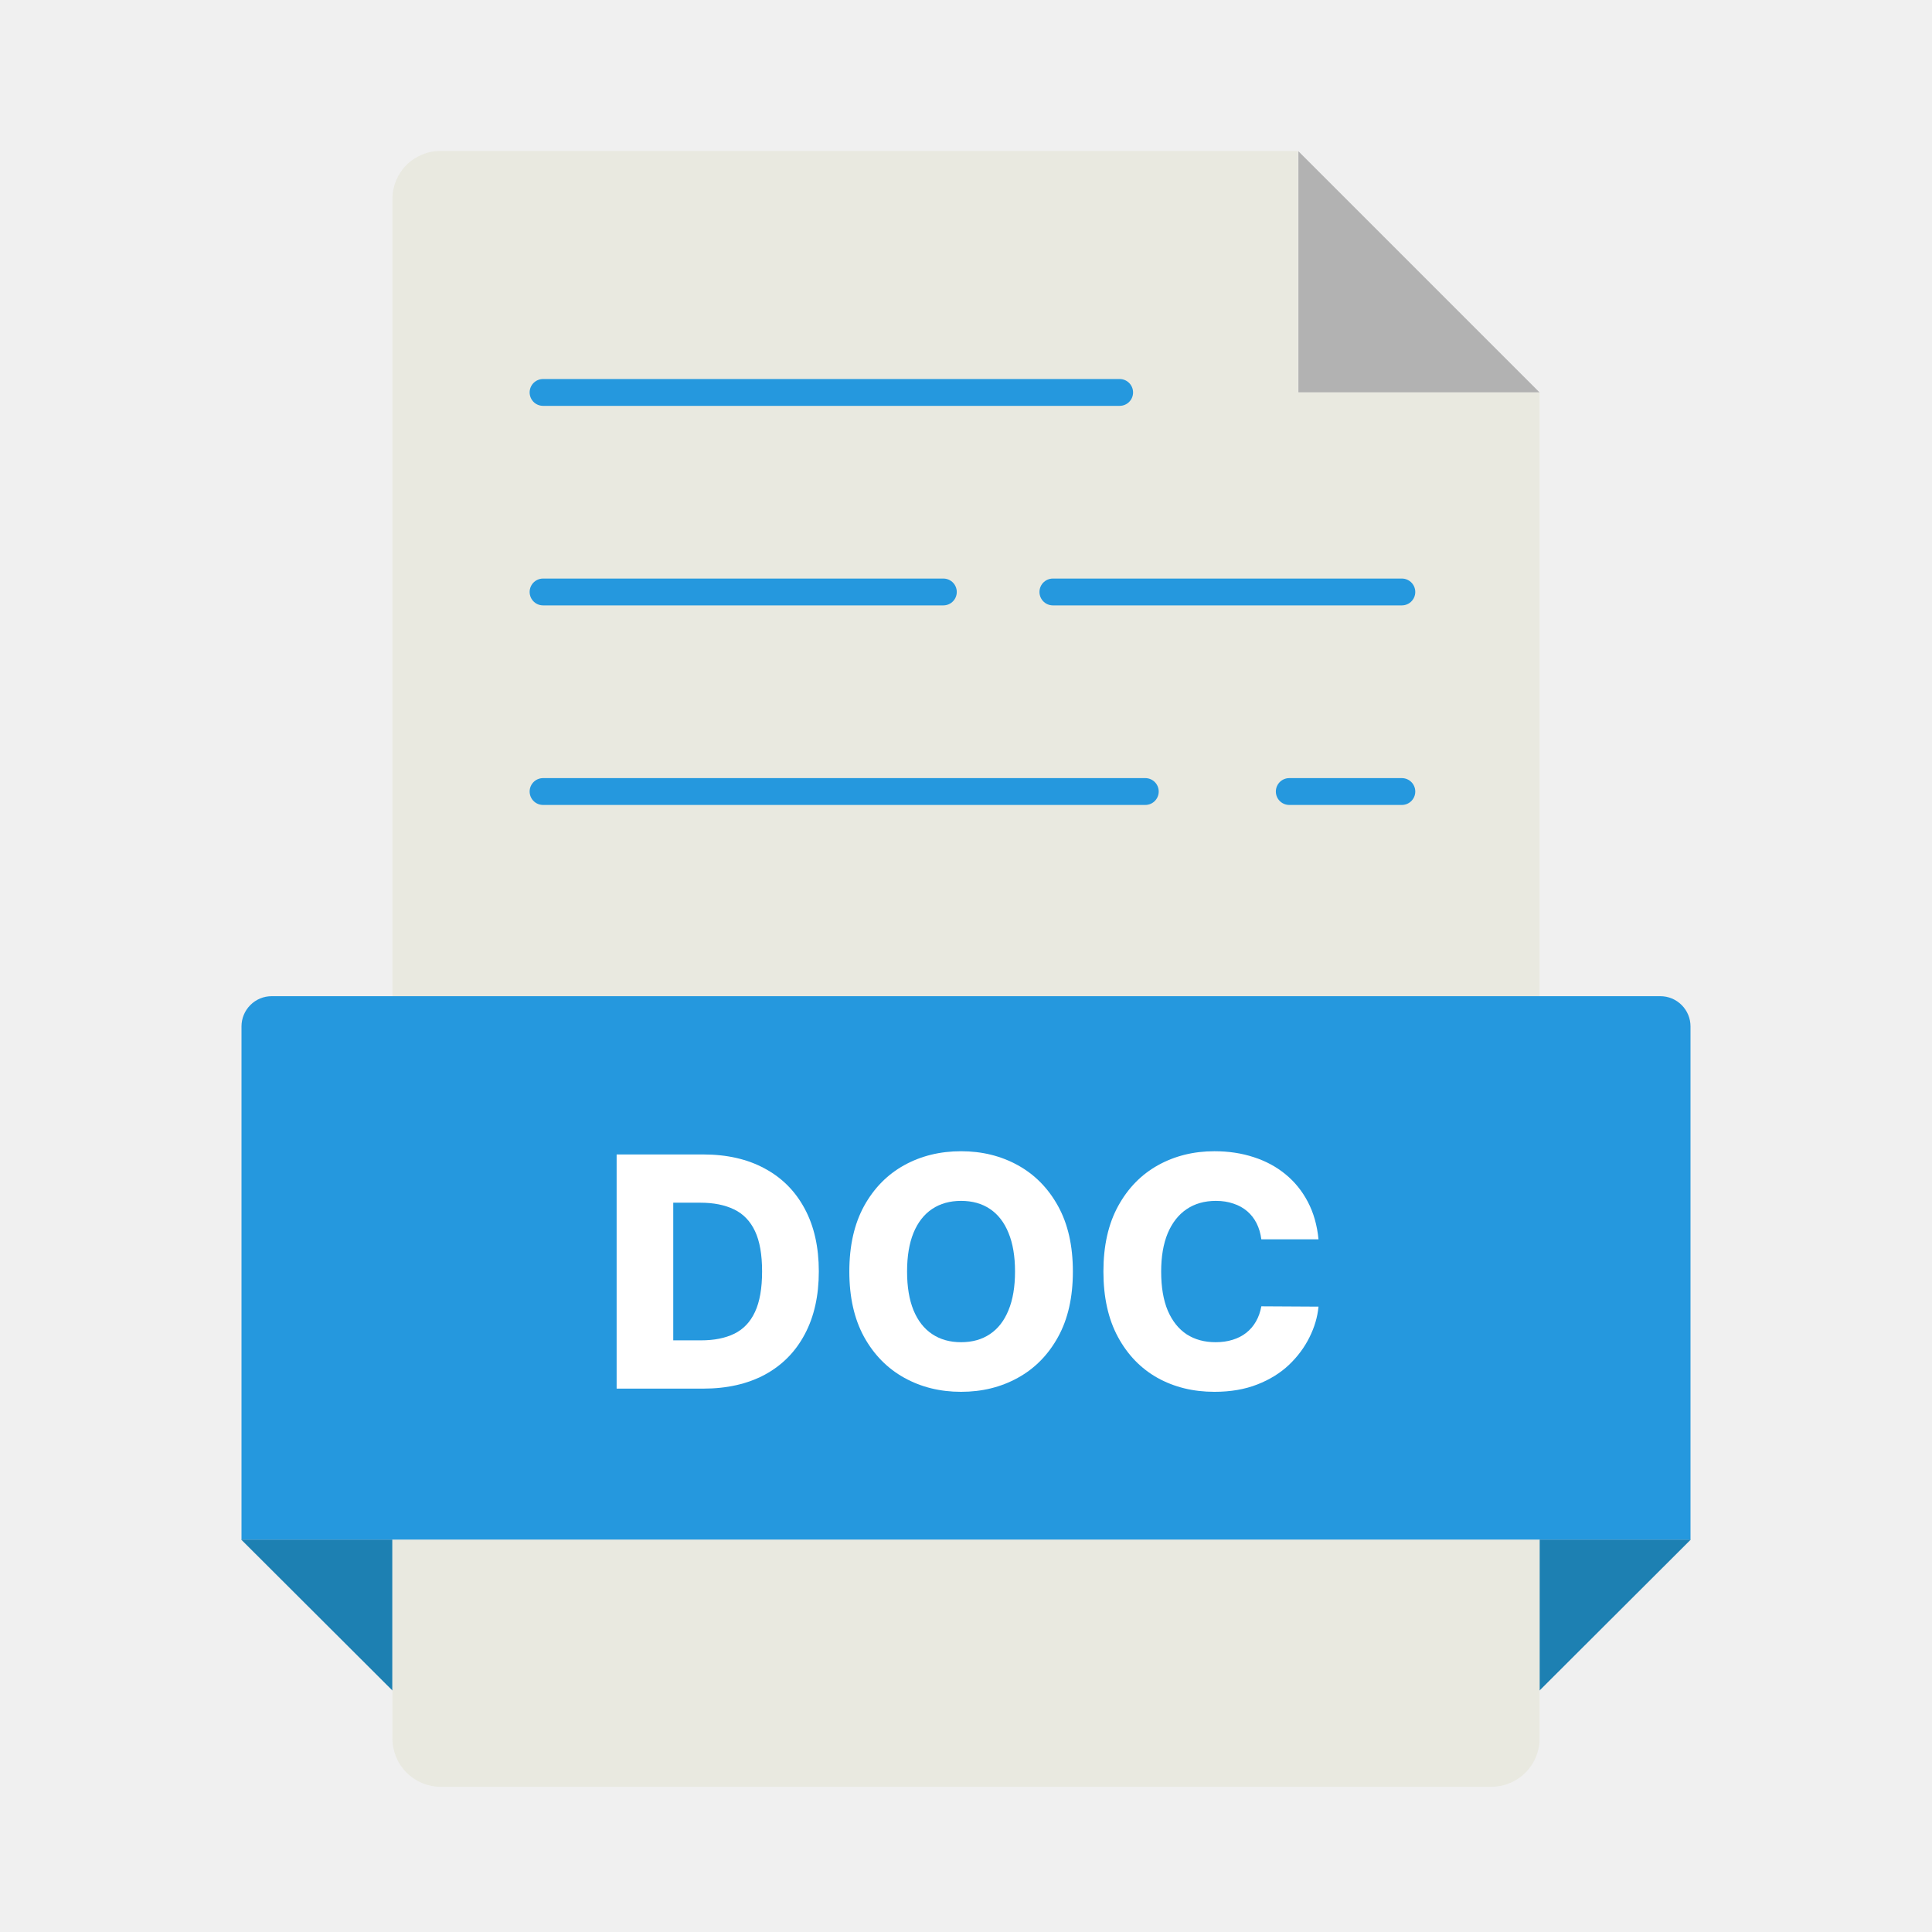
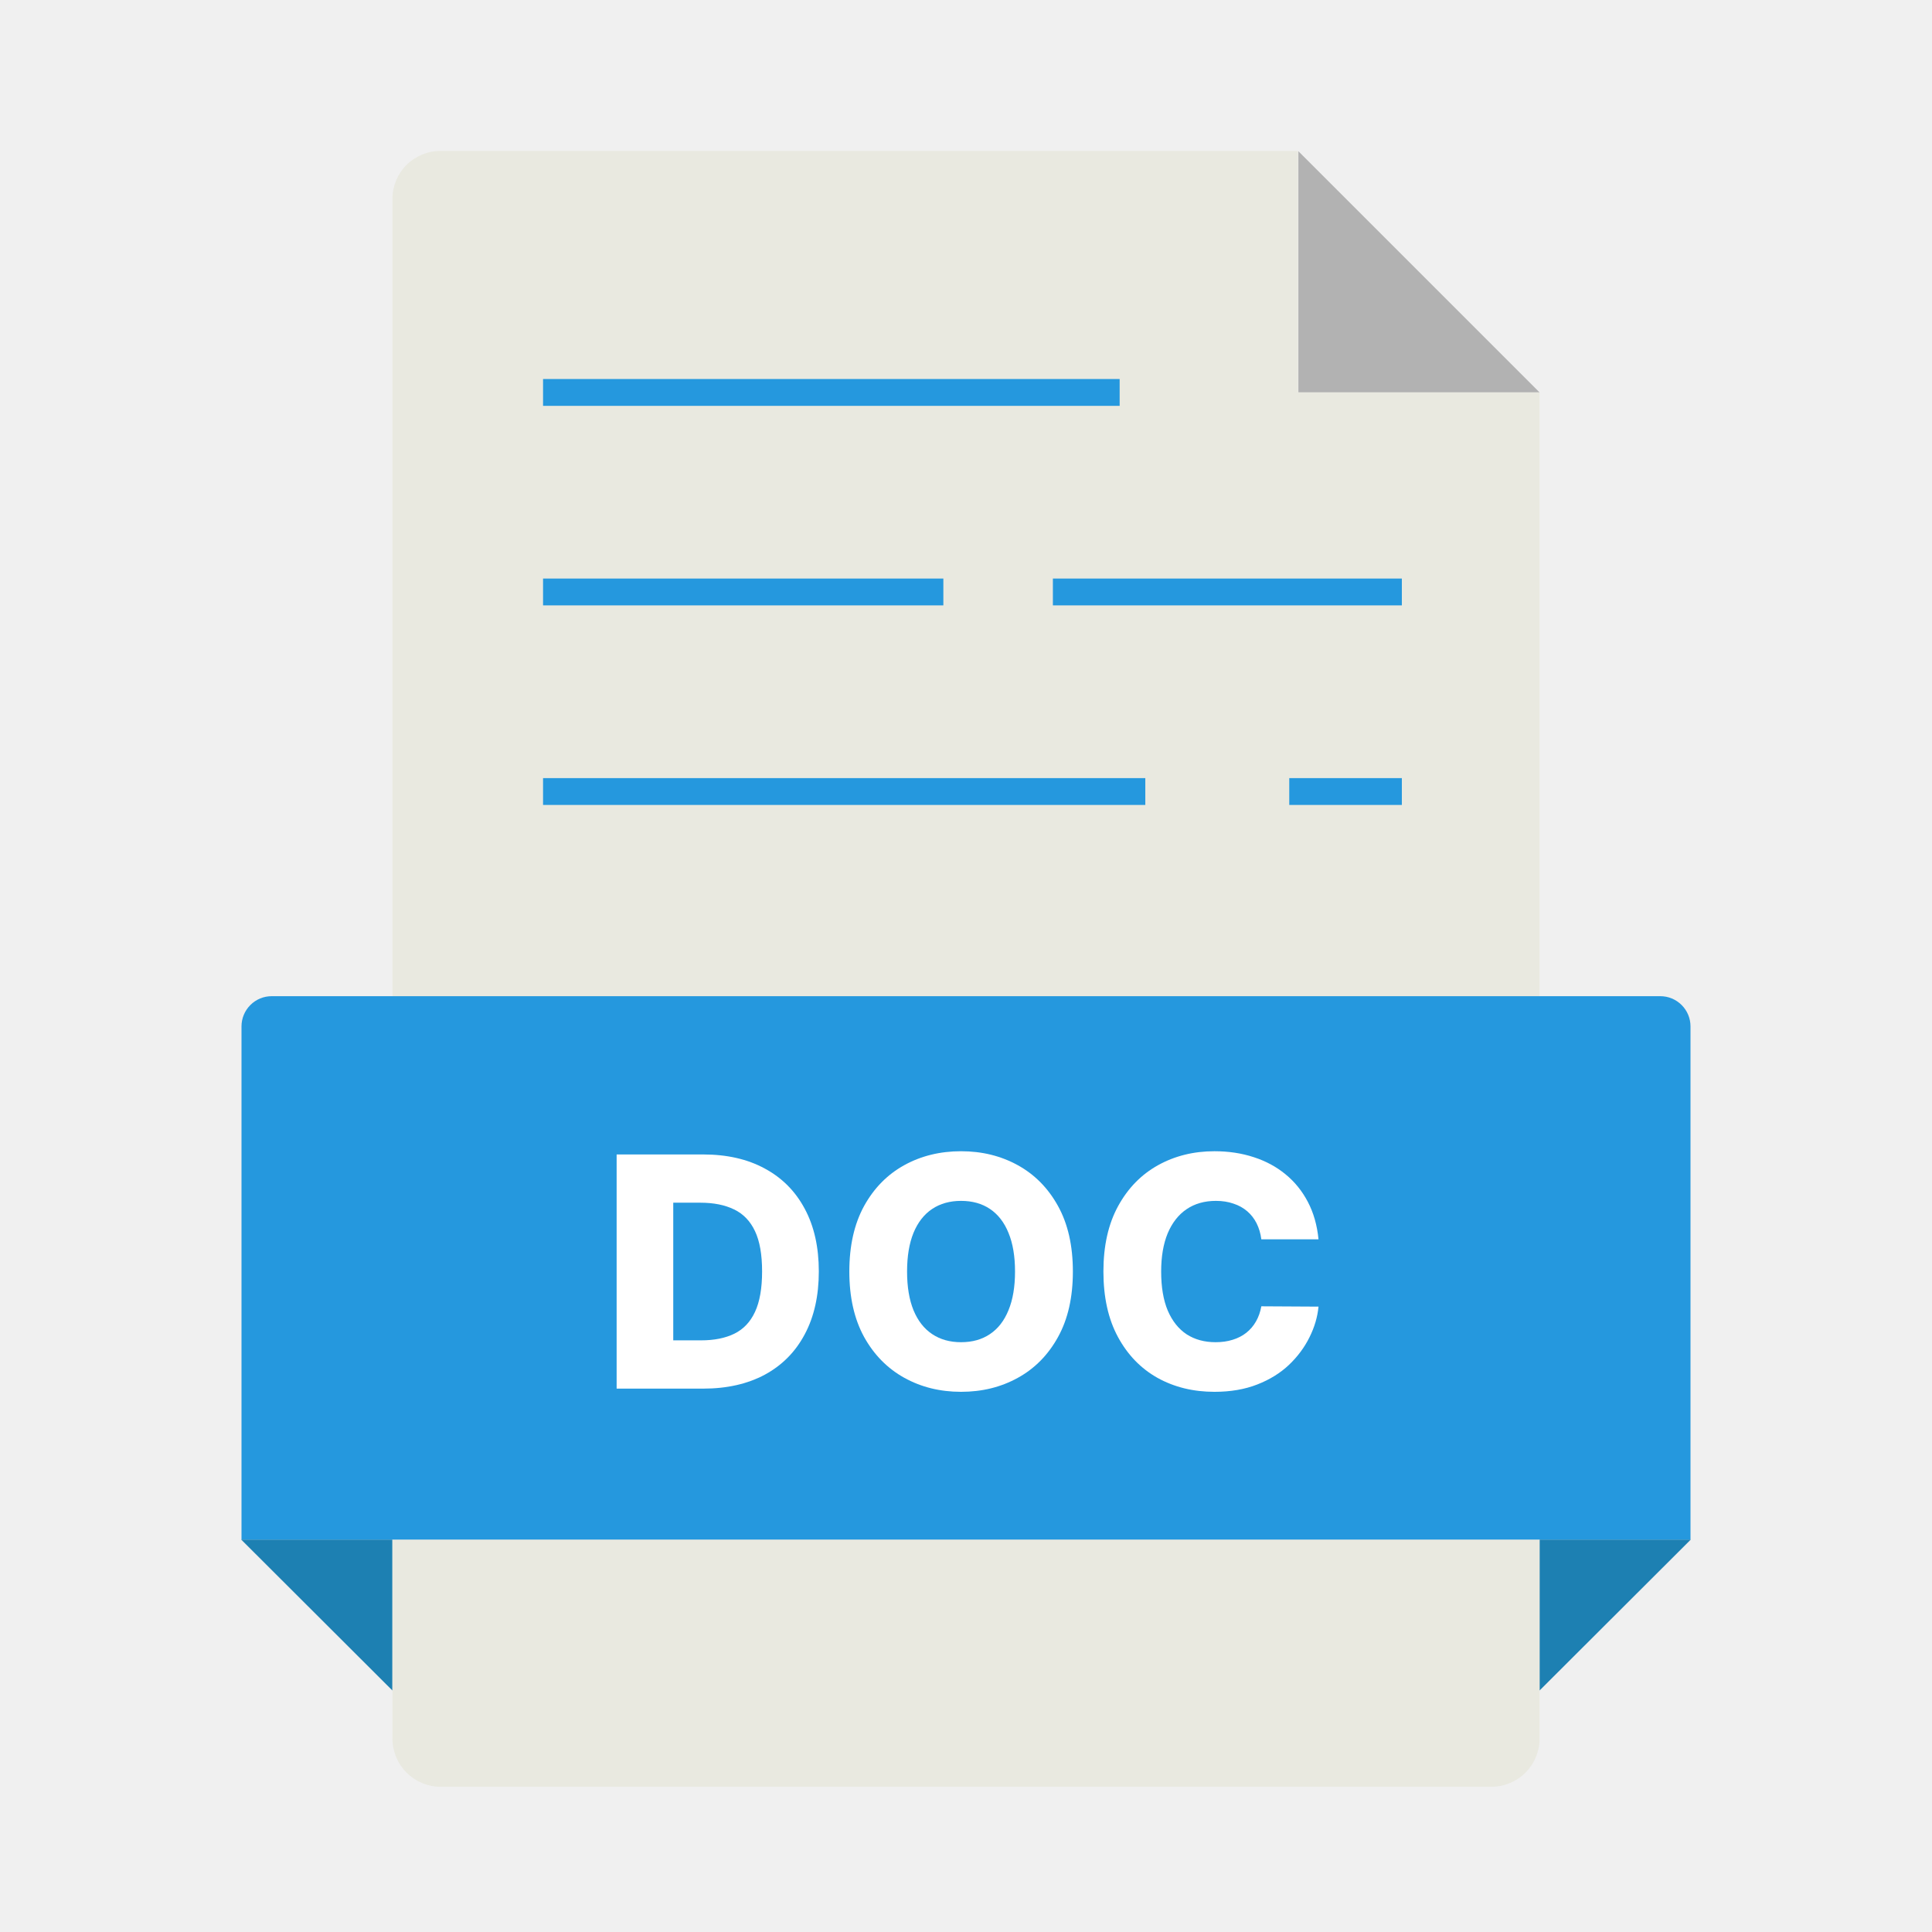
<svg xmlns="http://www.w3.org/2000/svg" width="72" height="72" viewBox="0 0 72 72" fill="none">
  <g clipPath="url(#clip0_4164_363)">
    <path d="M14.624 63L8.988 57.375H14.624V63Z" fill="#1D80B2" />
    <path d="M57.375 63L63.011 57.375H57.375V63Z" fill="#1D80B2" />
    <path d="M57.376 14.625H48.387V5.636L57.376 14.625Z" fill="#B2B2B2" />
    <path d="M48.375 5.625H16.414C15.939 5.625 15.484 5.813 15.149 6.149C14.813 6.484 14.625 6.939 14.625 7.414V64.789C14.625 65.264 14.813 65.72 15.148 66.058C15.483 66.395 15.938 66.586 16.414 66.589H55.586C55.827 66.587 56.064 66.538 56.285 66.443C56.506 66.349 56.705 66.211 56.872 66.038C57.039 65.865 57.169 65.66 57.255 65.436C57.342 65.212 57.383 64.973 57.375 64.733V14.625H48.375V5.625Z" fill="#E9E9E0" />
    <path d="M10.125 37.125H61.875C62.173 37.125 62.459 37.243 62.67 37.455C62.882 37.666 63 37.952 63 38.25V57.375H9V38.25C9 37.952 9.119 37.666 9.33 37.455C9.54 37.243 9.827 37.125 10.125 37.125Z" fill="#2598DE" />
-     <path d="M20.238 14.625H41.726" stroke="#2598DE" stroke-linecap="round" stroke-linejoin="round" />
-     <path d="M39.238 22.061H52.243" stroke="#2598DE" stroke-linecap="round" stroke-linejoin="round" />
-     <path d="M20.238 22.061H35.156" stroke="#2598DE" stroke-linecap="round" stroke-linejoin="round" />
-     <path d="M48.047 29.498H52.243" stroke="#2598DE" stroke-linecap="round" stroke-linejoin="round" />
-     <path d="M20.238 29.498H42.682" stroke="#2598DE" stroke-linecap="round" stroke-linejoin="round" />
+     <path d="M20.238 14.625H41.726" stroke="#2598DE" strokeLinecap="round" strokeLinejoin="round" />
+     <path d="M39.238 22.061H52.243" stroke="#2598DE" strokeLinecap="round" strokeLinejoin="round" />
+     <path d="M20.238 22.061H35.156" stroke="#2598DE" strokeLinecap="round" strokeLinejoin="round" />
+     <path d="M48.047 29.498H52.243" stroke="#2598DE" strokeLinecap="round" strokeLinejoin="round" />
+     <path d="M20.238 29.498H42.682" stroke="#2598DE" strokeLinecap="round" strokeLinejoin="round" />
    <path d="M49.137 46.185H47.006C46.978 45.966 46.919 45.768 46.831 45.592C46.743 45.416 46.627 45.266 46.482 45.141C46.337 45.016 46.165 44.92 45.966 44.855C45.77 44.787 45.553 44.753 45.314 44.753C44.891 44.753 44.526 44.856 44.219 45.064C43.915 45.271 43.681 45.571 43.516 45.963C43.354 46.355 43.273 46.83 43.273 47.386C43.273 47.966 43.355 48.452 43.52 48.844C43.688 49.233 43.922 49.527 44.223 49.726C44.527 49.922 44.887 50.02 45.301 50.02C45.534 50.02 45.746 49.99 45.936 49.93C46.13 49.871 46.299 49.784 46.444 49.67C46.591 49.554 46.712 49.413 46.806 49.248C46.902 49.081 46.969 48.892 47.006 48.682L49.137 48.694C49.1 49.081 48.988 49.462 48.8 49.837C48.615 50.212 48.361 50.554 48.037 50.864C47.713 51.17 47.319 51.415 46.853 51.596C46.39 51.778 45.858 51.869 45.259 51.869C44.469 51.869 43.762 51.696 43.137 51.349C42.515 51 42.023 50.491 41.662 49.824C41.301 49.156 41.121 48.344 41.121 47.386C41.121 46.426 41.304 45.612 41.671 44.944C42.037 44.277 42.533 43.77 43.158 43.423C43.783 43.077 44.483 42.903 45.259 42.903C45.787 42.903 46.276 42.977 46.725 43.125C47.174 43.27 47.569 43.483 47.909 43.764C48.25 44.042 48.527 44.385 48.74 44.791C48.953 45.197 49.086 45.662 49.137 46.185Z" fill="white" />
    <path d="M39.983 47.386C39.983 48.346 39.799 49.16 39.429 49.828C39.06 50.496 38.56 51.003 37.929 51.349C37.301 51.696 36.597 51.869 35.816 51.869C35.032 51.869 34.326 51.694 33.698 51.345C33.07 50.996 32.571 50.489 32.202 49.824C31.836 49.156 31.652 48.344 31.652 47.386C31.652 46.426 31.836 45.612 32.202 44.944C32.571 44.277 33.07 43.77 33.698 43.423C34.326 43.077 35.032 42.903 35.816 42.903C36.597 42.903 37.301 43.077 37.929 43.423C38.56 43.77 39.06 44.277 39.429 44.944C39.799 45.612 39.983 46.426 39.983 47.386ZM37.827 47.386C37.827 46.818 37.746 46.338 37.584 45.946C37.425 45.554 37.195 45.257 36.894 45.055C36.596 44.854 36.236 44.753 35.816 44.753C35.398 44.753 35.039 44.854 34.738 45.055C34.436 45.257 34.205 45.554 34.043 45.946C33.884 46.338 33.804 46.818 33.804 47.386C33.804 47.955 33.884 48.435 34.043 48.827C34.205 49.219 34.436 49.516 34.738 49.717C35.039 49.919 35.398 50.02 35.816 50.02C36.236 50.02 36.596 49.919 36.894 49.717C37.195 49.516 37.425 49.219 37.584 48.827C37.746 48.435 37.827 47.955 37.827 47.386Z" fill="white" />
    <path d="M26.206 51.75H22.98V43.023H26.202C27.091 43.023 27.857 43.197 28.499 43.547C29.144 43.893 29.641 44.393 29.99 45.047C30.34 45.697 30.515 46.476 30.515 47.382C30.515 48.291 30.34 49.072 29.99 49.726C29.644 50.379 29.148 50.88 28.503 51.23C27.858 51.576 27.093 51.75 26.206 51.75ZM25.09 49.951H26.125C26.614 49.951 27.027 49.869 27.365 49.704C27.706 49.537 27.963 49.265 28.137 48.89C28.313 48.513 28.401 48.01 28.401 47.382C28.401 46.754 28.313 46.254 28.137 45.882C27.961 45.507 27.701 45.237 27.357 45.072C27.016 44.905 26.596 44.821 26.096 44.821H25.09V49.951Z" fill="white" />
  </g>
  <defs>
    <clipPath id="clip0_4164_363">
      <rect width="72" height="72" fill="white" />
    </clipPath>
  </defs>
</svg>
